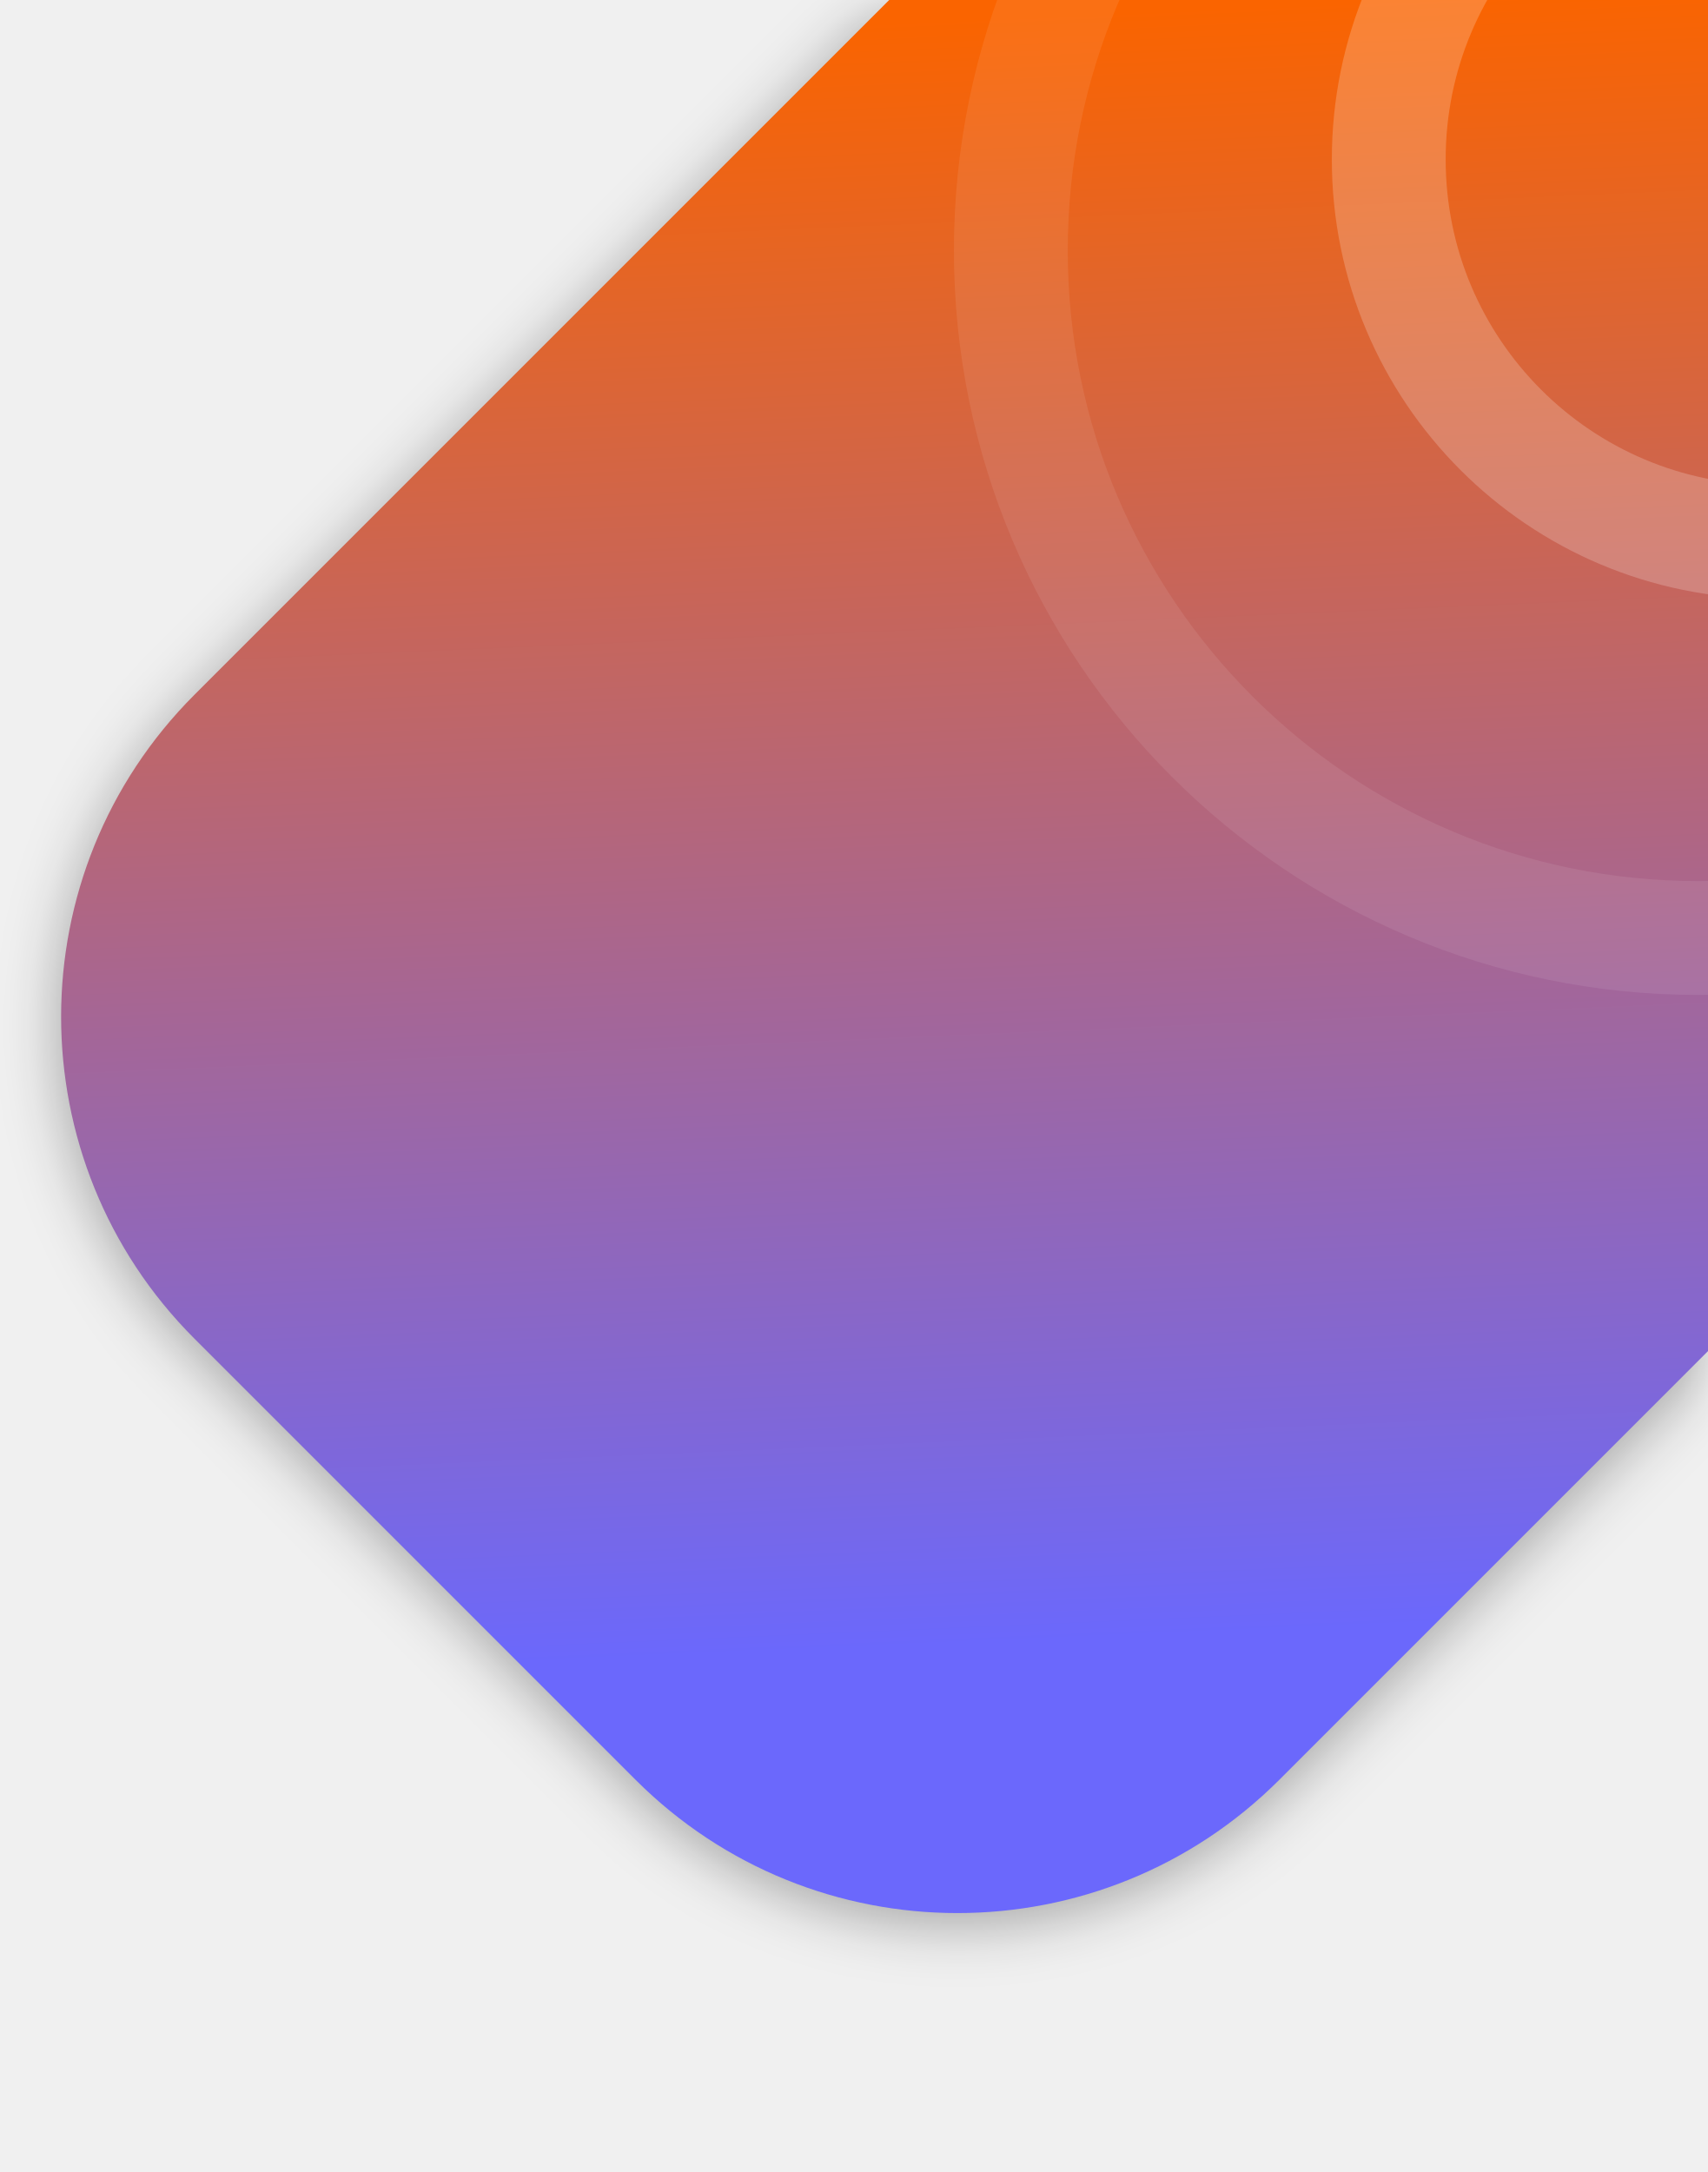
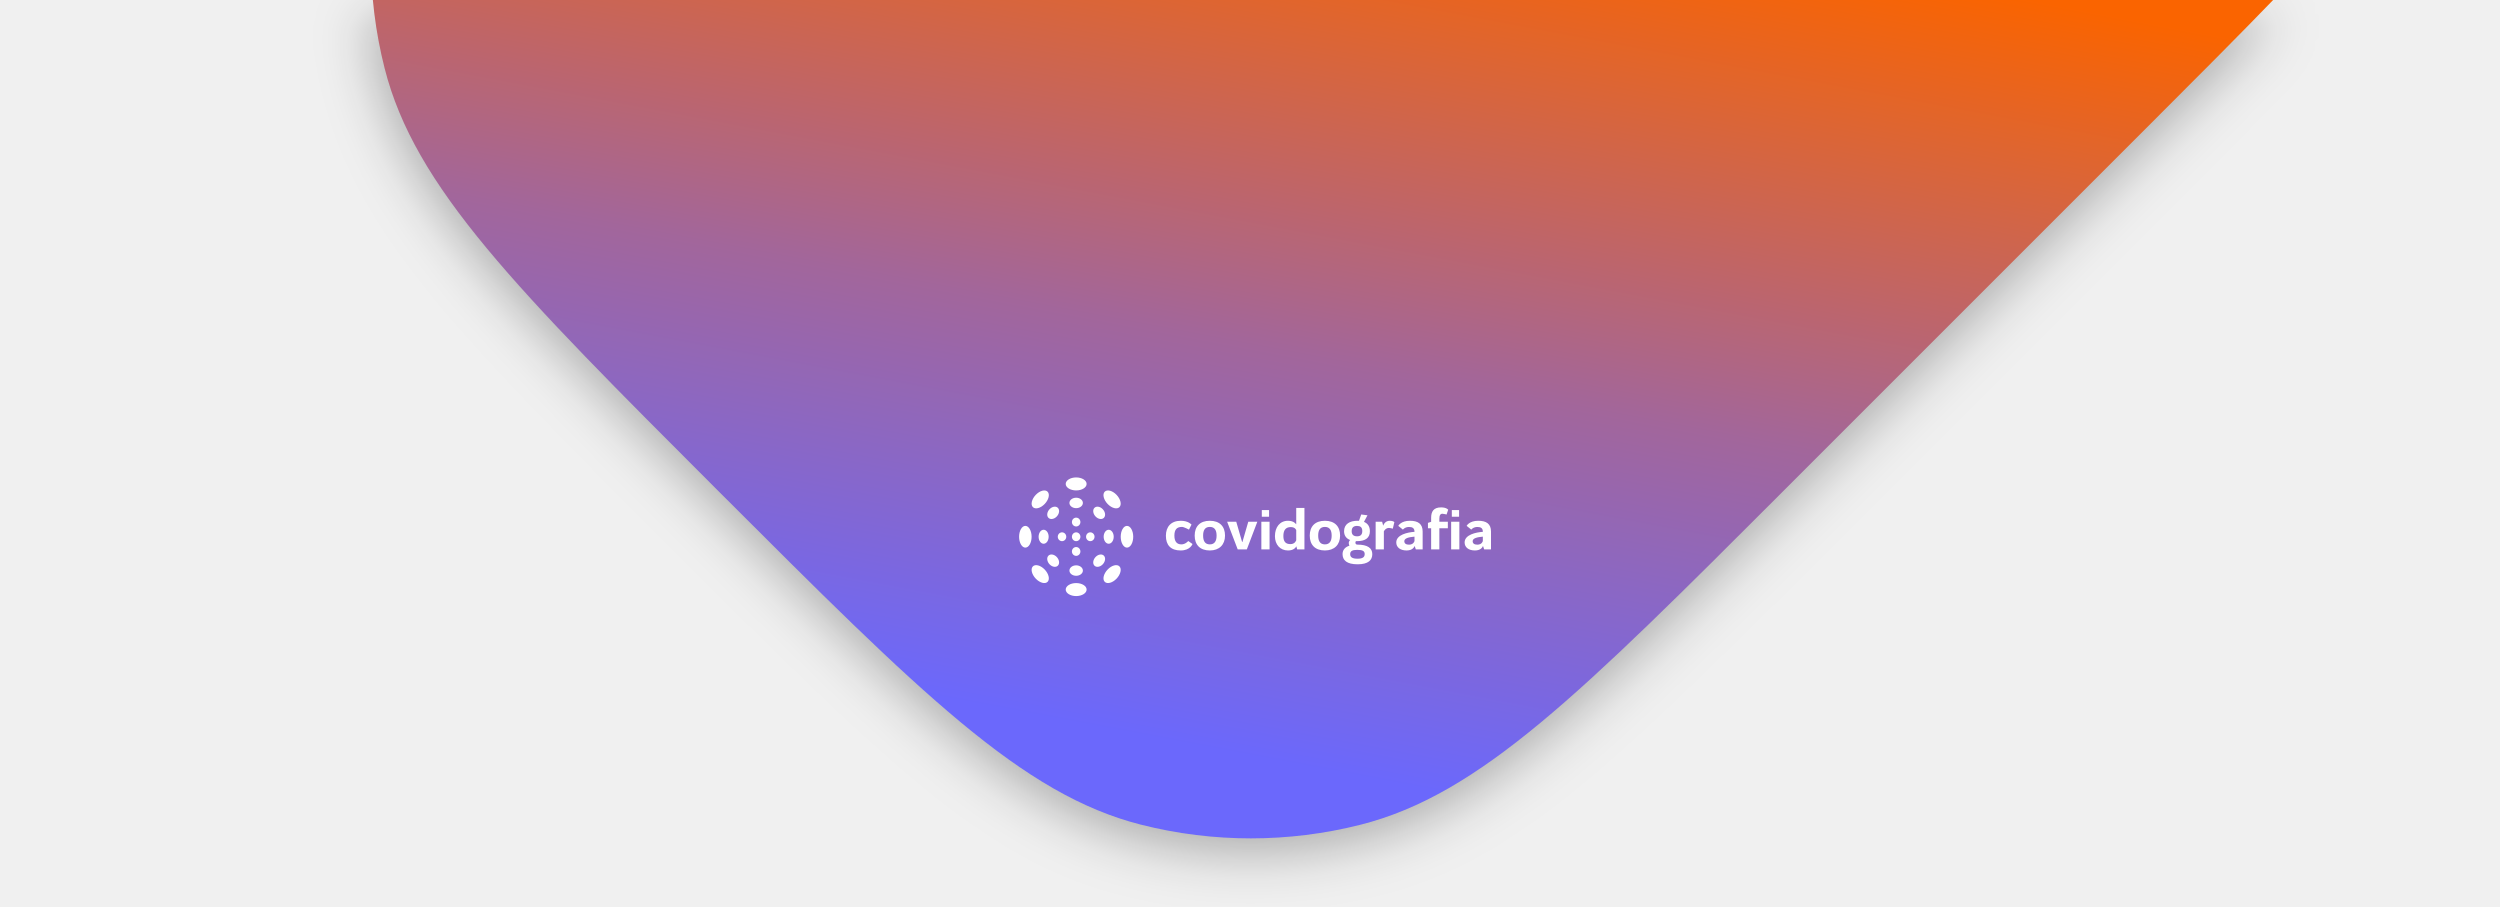
- <svg xmlns="http://www.w3.org/2000/svg" width="375" height="477" viewBox="0 0 375 477" fill="none">
+ <svg xmlns="http://www.w3.org/2000/svg" width="1440" height="522" viewBox="0 0 1440 522" fill="none">
  <g filter="url(#filter0_d)">
-     <path fill-rule="evenodd" clip-rule="evenodd" d="M361.995 -25.289C322.943 -64.342 259.626 -64.342 220.574 -25.289L42.711 152.574C3.658 191.626 3.658 254.943 42.711 293.995L139.561 390.846C178.614 429.898 241.93 429.898 280.983 390.846L458.846 212.983C497.898 173.93 497.898 110.614 458.846 71.561L361.995 -25.289Z" fill="url(#paint0_linear)" />
+     <path fill-rule="evenodd" clip-rule="evenodd" d="M1235.81 -539.257C1119.24 -655.831 1060.95 -714.117 992.154 -731.504C950.75 -741.967 907.393 -741.967 865.988 -731.504C797.189 -714.117 738.902 -655.831 622.328 -539.257L413.743 -330.672C297.17 -214.099 238.883 -155.812 221.497 -87.013C211.034 -45.608 211.034 -2.251 221.497 39.154C238.883 107.953 297.17 166.24 413.743 282.813C530.317 399.387 588.604 457.674 657.403 475.06C698.808 485.523 742.165 485.523 783.569 475.06C852.5 457.64 910.656 399.387 1027.23 282.813L1235.81 74.228C1352.39 -42.345 1410.67 -100.632 1428.06 -169.431C1438.52 -210.836 1438.52 -254.193 1428.06 -295.597C1410.67 -364.397 1352.39 -422.684 1235.81 -539.257Z" fill="url(#paint0_linear)" />
  </g>
-   <mask id="mask0" mask-type="alpha" maskUnits="userSpaceOnUse" x="-28" y="-96" width="558" height="558">
-     <path fill-rule="evenodd" clip-rule="evenodd" d="M361.995 -25.289C322.943 -64.342 259.626 -64.342 220.574 -25.289L42.711 152.574C3.658 191.626 3.658 254.943 42.711 293.995L139.561 390.846C178.614 429.898 241.93 429.898 280.983 390.846L458.846 212.983C497.898 173.93 497.898 110.614 458.846 71.561L361.995 -25.289Z" fill="white" />
-   </mask>
-   <g mask="url(#mask0)">
-     <path opacity="0.2" fill-rule="evenodd" clip-rule="evenodd" d="M389 119C435.392 119 473 81.392 473 35C473 -11.392 435.392 -49 389 -49C342.608 -49 305 -11.392 305 35C305 81.392 342.608 119 389 119Z" stroke="white" stroke-width="25" />
-     <path opacity="0.08" fill-rule="evenodd" clip-rule="evenodd" d="M373 206C456.395 206 524 138.395 524 55C524 -28.395 456.395 -96 373 -96C289.605 -96 222 -28.395 222 55C222 138.395 289.605 206 373 206Z" stroke="white" stroke-width="25" />
-   </g>
+   <path fill-rule="evenodd" clip-rule="evenodd" d="M619.868 320.178C621.219 320.178 622.314 319.039 622.314 317.635C622.314 316.232 621.219 315.093 619.868 315.093C618.517 315.093 617.423 316.232 617.423 317.635C617.423 319.039 618.517 320.178 619.868 320.178Z" fill="white" />
+   <path fill-rule="evenodd" clip-rule="evenodd" d="M615.991 328.644C615.991 330.305 617.727 331.653 619.868 331.653C622.009 331.653 623.746 330.305 623.746 328.644C623.746 326.983 622.009 325.635 619.868 325.635C617.727 325.635 615.991 326.983 615.991 328.644Z" fill="white" />
+   <path fill-rule="evenodd" clip-rule="evenodd" d="M619.868 335.848C616.542 335.848 613.847 337.525 613.847 339.592C613.847 341.661 616.542 343.337 619.868 343.337C623.194 343.337 625.889 341.661 625.889 339.592C625.889 337.525 623.194 335.848 619.868 335.848Z" fill="white" />
+   <path fill-rule="evenodd" clip-rule="evenodd" d="M619.868 303.244C621.219 303.244 622.314 302.106 622.314 300.702C622.314 299.298 621.219 298.16 619.868 298.16C618.517 298.16 617.423 299.298 617.423 300.702C617.423 302.106 618.517 303.244 619.868 303.244Z" fill="white" />
+   <path fill-rule="evenodd" clip-rule="evenodd" d="M619.868 311.711C621.219 311.711 622.314 310.572 622.314 309.169C622.314 307.765 621.219 306.626 619.868 306.626C618.517 306.626 617.423 307.765 617.423 309.169C617.423 310.572 618.517 311.711 619.868 311.711Z" fill="white" />
+   <path fill-rule="evenodd" clip-rule="evenodd" d="M619.868 286.685C617.727 286.685 615.992 288.032 615.992 289.693C615.992 291.355 617.727 292.702 619.868 292.702C622.01 292.702 623.745 291.355 623.745 289.693C623.745 288.032 622.01 286.685 619.868 286.685Z" fill="white" />
+   <path fill-rule="evenodd" clip-rule="evenodd" d="M619.868 282.489C623.194 282.489 625.889 280.812 625.889 278.745C625.889 276.676 623.194 275 619.868 275C616.542 275 613.847 276.676 613.847 278.745C613.847 280.812 616.542 282.489 619.868 282.489Z" fill="white" />
+   <path fill-rule="evenodd" clip-rule="evenodd" d="M611.724 306.627C610.373 306.627 609.278 307.764 609.278 309.169C609.278 310.573 610.373 311.711 611.724 311.711C613.074 311.711 614.169 310.573 614.169 309.169C614.169 307.764 613.074 306.627 611.724 306.627Z" fill="white" />
+   <path fill-rule="evenodd" clip-rule="evenodd" d="M601.134 305.138C599.536 305.138 598.24 306.942 598.24 309.168C598.24 311.395 599.536 313.199 601.134 313.199C602.732 313.199 604.028 311.395 604.028 309.168C604.028 306.942 602.732 305.138 601.134 305.138Z" fill="white" />
+   <path fill-rule="evenodd" clip-rule="evenodd" d="M590.602 302.909C588.612 302.909 587 305.711 587 309.168C587 312.626 588.612 315.428 590.602 315.428C592.592 315.428 594.204 312.626 594.204 309.168C594.204 305.711 592.592 302.909 590.602 302.909Z" fill="white" />
+   <path fill-rule="evenodd" clip-rule="evenodd" d="M630.458 309.168C630.458 307.765 629.363 306.626 628.013 306.626C626.662 306.626 625.567 307.765 625.567 309.168C625.567 310.572 626.662 311.711 628.013 311.711C629.363 311.711 630.458 310.572 630.458 309.168Z" fill="white" />
+   <path fill-rule="evenodd" clip-rule="evenodd" d="M638.602 313.199C640.201 313.199 641.497 311.394 641.497 309.168C641.497 306.942 640.201 305.138 638.602 305.138C637.005 305.138 635.708 306.942 635.708 309.168C635.708 311.394 637.005 313.199 638.602 313.199Z" fill="white" />
+   <path fill-rule="evenodd" clip-rule="evenodd" d="M649.134 302.909C647.145 302.909 645.533 305.711 645.533 309.168C645.533 312.626 647.145 315.428 649.134 315.428C651.125 315.428 652.736 312.626 652.736 309.168C652.736 305.711 651.125 302.909 649.134 302.909Z" fill="white" />
+   <path fill-rule="evenodd" clip-rule="evenodd" d="M603.88 298.247C605.01 299.422 607.153 299.099 608.667 297.525C610.182 295.951 610.492 293.722 609.363 292.547C608.233 291.372 606.089 291.695 604.574 293.27C603.06 294.844 602.749 297.073 603.88 298.247Z" fill="white" />
+   <path fill-rule="evenodd" clip-rule="evenodd" d="M601.721 290.303C604.073 287.859 604.838 284.692 603.432 283.229C602.025 281.767 598.978 282.563 596.627 285.007C594.275 287.452 593.509 290.62 594.916 292.082C596.323 293.544 599.37 292.748 601.721 290.303Z" fill="white" />
+   <path fill-rule="evenodd" clip-rule="evenodd" d="M635.857 320.089C634.726 318.915 632.584 319.239 631.069 320.812C629.555 322.387 629.244 324.615 630.373 325.79C631.504 326.964 633.648 326.641 635.162 325.067C636.676 323.493 636.987 321.265 635.857 320.089Z" fill="white" />
+   <path fill-rule="evenodd" clip-rule="evenodd" d="M638.015 328.034C635.664 330.479 634.899 333.645 636.304 335.108C637.712 336.57 640.758 335.774 643.11 333.33C645.461 330.885 646.227 327.718 644.821 326.255C643.413 324.794 640.367 325.589 638.015 328.034Z" fill="white" />
+   <path fill-rule="evenodd" clip-rule="evenodd" d="M635.857 298.247C636.987 297.073 636.676 294.844 635.162 293.27C633.648 291.695 631.504 291.372 630.373 292.547C629.244 293.722 629.555 295.951 631.069 297.525C632.584 299.099 634.726 299.422 635.857 298.247Z" fill="white" />
+   <path fill-rule="evenodd" clip-rule="evenodd" d="M636.305 283.229C634.898 284.691 635.664 287.859 638.015 290.304C640.367 292.748 643.413 293.544 644.821 292.081C646.227 290.619 645.461 287.452 643.11 285.008C640.758 282.563 637.712 281.767 636.305 283.229Z" fill="white" />
+   <path fill-rule="evenodd" clip-rule="evenodd" d="M603.88 320.089C602.749 321.265 603.06 323.493 604.574 325.067C606.089 326.641 608.233 326.964 609.363 325.79C610.492 324.615 610.182 322.387 608.667 320.812C607.153 319.239 605.01 318.915 603.88 320.089Z" fill="white" />
+   <path fill-rule="evenodd" clip-rule="evenodd" d="M594.916 326.255C593.509 327.718 594.275 330.885 596.627 333.33C598.978 335.774 602.025 336.57 603.432 335.108C604.839 333.645 604.073 330.478 601.721 328.034C599.369 325.589 596.323 324.793 594.916 326.255Z" fill="white" />
+   <path d="M680.055 317.071C685.624 317.071 686.879 313.344 686.879 313.344L684.433 311.624C684.433 311.624 682.791 313.567 680.505 313.567C678.091 313.567 676.449 312.165 676.449 308.533C676.449 304.997 677.866 303.5 680.827 303.5C681.954 303.5 684.851 305.061 684.851 305.061L686.3 302.162C686.3 302.162 684.497 299.964 680.183 299.964C674.486 299.964 671.556 303.436 671.556 308.597C671.556 313.981 674.357 317.071 680.055 317.071ZM696.859 317.071C702.267 317.071 705.615 313.79 705.615 308.502C705.615 303.213 702.524 299.964 696.859 299.964C691.193 299.964 688.135 303.213 688.135 308.502C688.135 313.79 691.193 317.071 696.859 317.071ZM696.859 313.567C694.026 313.567 692.996 311.528 692.996 308.47C692.996 305.475 694.026 303.5 696.859 303.5C699.692 303.5 700.754 305.507 700.754 308.502C700.754 311.528 699.692 313.567 696.859 313.567ZM718.169 316.466L724.221 300.537H719.006L715.626 312.197H715.465L712.085 300.537H706.838L712.922 316.466H718.169ZM730.982 297.638V293.783H726.797V297.638H730.982ZM731.271 316.466V300.537H726.539V316.466H731.271ZM741.895 317.071C745.146 317.071 746.337 315.383 746.691 314.682L747.174 316.466H751.359V292.572H746.627V301.907H746.498C746.498 301.907 745.339 299.964 741.895 299.964C737.195 299.964 734.362 303.659 734.362 308.852C734.362 313.694 737.388 317.071 741.895 317.071ZM743.311 313.408C740.478 313.408 739.223 311.942 739.223 308.725C739.223 305.539 740.446 303.595 743.504 303.595C746.015 303.595 746.595 305.252 746.627 305.348V311.178C746.562 311.369 745.886 313.408 743.311 313.408ZM763.141 317.071C768.549 317.071 771.897 313.79 771.897 308.502C771.897 303.213 768.807 299.964 763.141 299.964C757.475 299.964 754.417 303.213 754.417 308.502C754.417 313.79 757.475 317.071 763.141 317.071ZM763.141 313.567C760.308 313.567 759.278 311.528 759.278 308.47C759.278 305.475 760.308 303.5 763.141 303.5C765.974 303.5 767.036 305.507 767.036 308.502C767.036 311.528 765.974 313.567 763.141 313.567ZM781.973 325.036C788.186 325.036 790.439 322.615 790.439 319.174C790.439 315.733 787.8 313.694 781.78 313.694H781.683C781.394 313.663 780.718 313.44 780.718 312.611C780.718 312.006 780.943 311.783 781.072 311.687H781.78C786.319 311.687 789.055 309.935 789.055 305.985C789.055 303.245 787.8 301.461 785.643 300.601L787.671 296.81L784.066 296.332L782.778 299.995C782.488 299.995 782.166 299.964 781.877 299.964C777.531 299.964 774.183 301.811 774.183 305.985C774.183 308.565 775.503 310.222 777.692 311.05C777.209 311.496 776.887 312.07 776.887 312.802C776.887 313.376 777.048 313.886 777.273 314.3C774.73 315.128 773.314 316.785 773.314 319.174C773.314 322.647 775.696 325.036 781.973 325.036ZM781.683 308.916C779.784 308.916 778.561 308.087 778.561 305.985C778.561 303.659 779.881 302.926 781.683 302.926C783.486 302.926 784.677 303.659 784.677 305.889C784.677 308.024 783.583 308.916 781.683 308.916ZM781.973 321.818C778.883 321.818 777.692 320.894 777.692 319.174C777.692 317.454 778.915 316.721 781.748 316.721H781.78C784.87 316.721 786.061 317.422 786.061 319.142C786.061 320.799 784.999 321.818 781.973 321.818ZM797.103 316.466V306.048C797.103 306.048 798.004 304.073 800.097 304.073C800.773 304.073 802.254 304.519 802.254 304.519L803.155 300.76C803.155 300.76 802.576 299.964 800.515 299.964C797.94 299.964 796.974 302.034 796.717 302.799L796.105 300.537H792.371V316.466H797.103ZM810.173 317.071C813.489 317.071 814.519 315.256 814.841 314.491L815.517 316.466H819.444V306.176C819.444 301.748 816.804 299.964 812.104 299.964C806.857 299.964 805.409 302.894 805.409 302.894L808.08 305.061C808.08 305.061 809.175 303.532 811.621 303.532C813.585 303.532 814.744 304.233 814.744 306.271V306.335C810.849 306.59 804.25 307.96 804.25 312.452C804.25 315.192 806.471 317.071 810.173 317.071ZM811.589 313.726C809.883 313.726 808.885 313.057 808.885 311.719C808.885 310.031 811.396 309.394 814.744 309.107V311.624C814.744 311.624 814.293 313.726 811.589 313.726ZM829.069 316.466V304.296H833.962V300.537H829.069V298.753C829.069 296.714 829.713 295.917 830.84 295.917C831.548 295.917 833.222 296.364 833.222 296.364L834.156 293.592C834.156 293.592 833.19 292.254 830.067 292.254C825.721 292.254 824.337 294.675 824.337 298.275V300.569L822.502 301.174V304.296H824.337V316.466H829.069ZM840.433 297.638V293.783H836.248V297.638H840.433ZM840.594 316.466V300.537H835.862V316.466H840.594ZM849.543 317.071C852.859 317.071 853.889 315.256 854.211 314.491L854.887 316.466H858.814V306.176C858.814 301.748 856.175 299.964 851.475 299.964C846.227 299.964 844.779 302.894 844.779 302.894L847.451 305.061C847.451 305.061 848.545 303.532 850.992 303.532C852.955 303.532 854.114 304.233 854.114 306.271V306.335C850.219 306.59 843.62 307.96 843.62 312.452C843.62 315.192 845.841 317.071 849.543 317.071ZM850.96 313.726C849.253 313.726 848.255 313.057 848.255 311.719C848.255 310.031 850.766 309.394 854.114 309.107V311.624C854.114 311.624 853.664 313.726 850.96 313.726Z" fill="white" />
  <defs>
-     <filter id="filter0_d" x="-41" y="-107" width="583.556" height="583.556" filterUnits="userSpaceOnUse" color-interpolation-filters="sRGB">
+     <filter id="filter0_d" x="180.178" y="-767.673" width="1289.2" height="1289.2" filterUnits="userSpaceOnUse" color-interpolation-filters="sRGB">
      <feFlood flood-opacity="0" result="BackgroundImageFix" />
      <feColorMatrix in="SourceAlpha" type="matrix" values="0 0 0 0 0 0 0 0 0 0 0 0 0 0 0 0 0 0 127 0" />
-       <feOffset dy="2" />
-       <feGaussianBlur stdDeviation="6.5" />
+       <feOffset dy="5.149" />
+       <feGaussianBlur stdDeviation="16.736" />
      <feColorMatrix type="matrix" values="0 0 0 0 0 0 0 0 0 0 0 0 0 0 0 0 0 0 0.326 0" />
      <feBlend mode="normal" in2="BackgroundImageFix" result="effect1_dropShadow" />
      <feBlend mode="normal" in="SourceGraphic" in2="effect1_dropShadow" result="shape" />
    </filter>
-     <linearGradient id="paint0_linear" x1="474.797" y1="-7.269" x2="490.194" y2="349.022" gradientUnits="userSpaceOnUse">
+     <linearGradient id="paint0_linear" x1="944" y1="-43" x2="848.758" y2="460.183" gradientUnits="userSpaceOnUse">
      <stop stop-color="#FA6400" />
+       <stop offset="0.546" stop-color="#A2669B" />
      <stop offset="1" stop-color="#6B68FC" />
    </linearGradient>
  </defs>
</svg>
